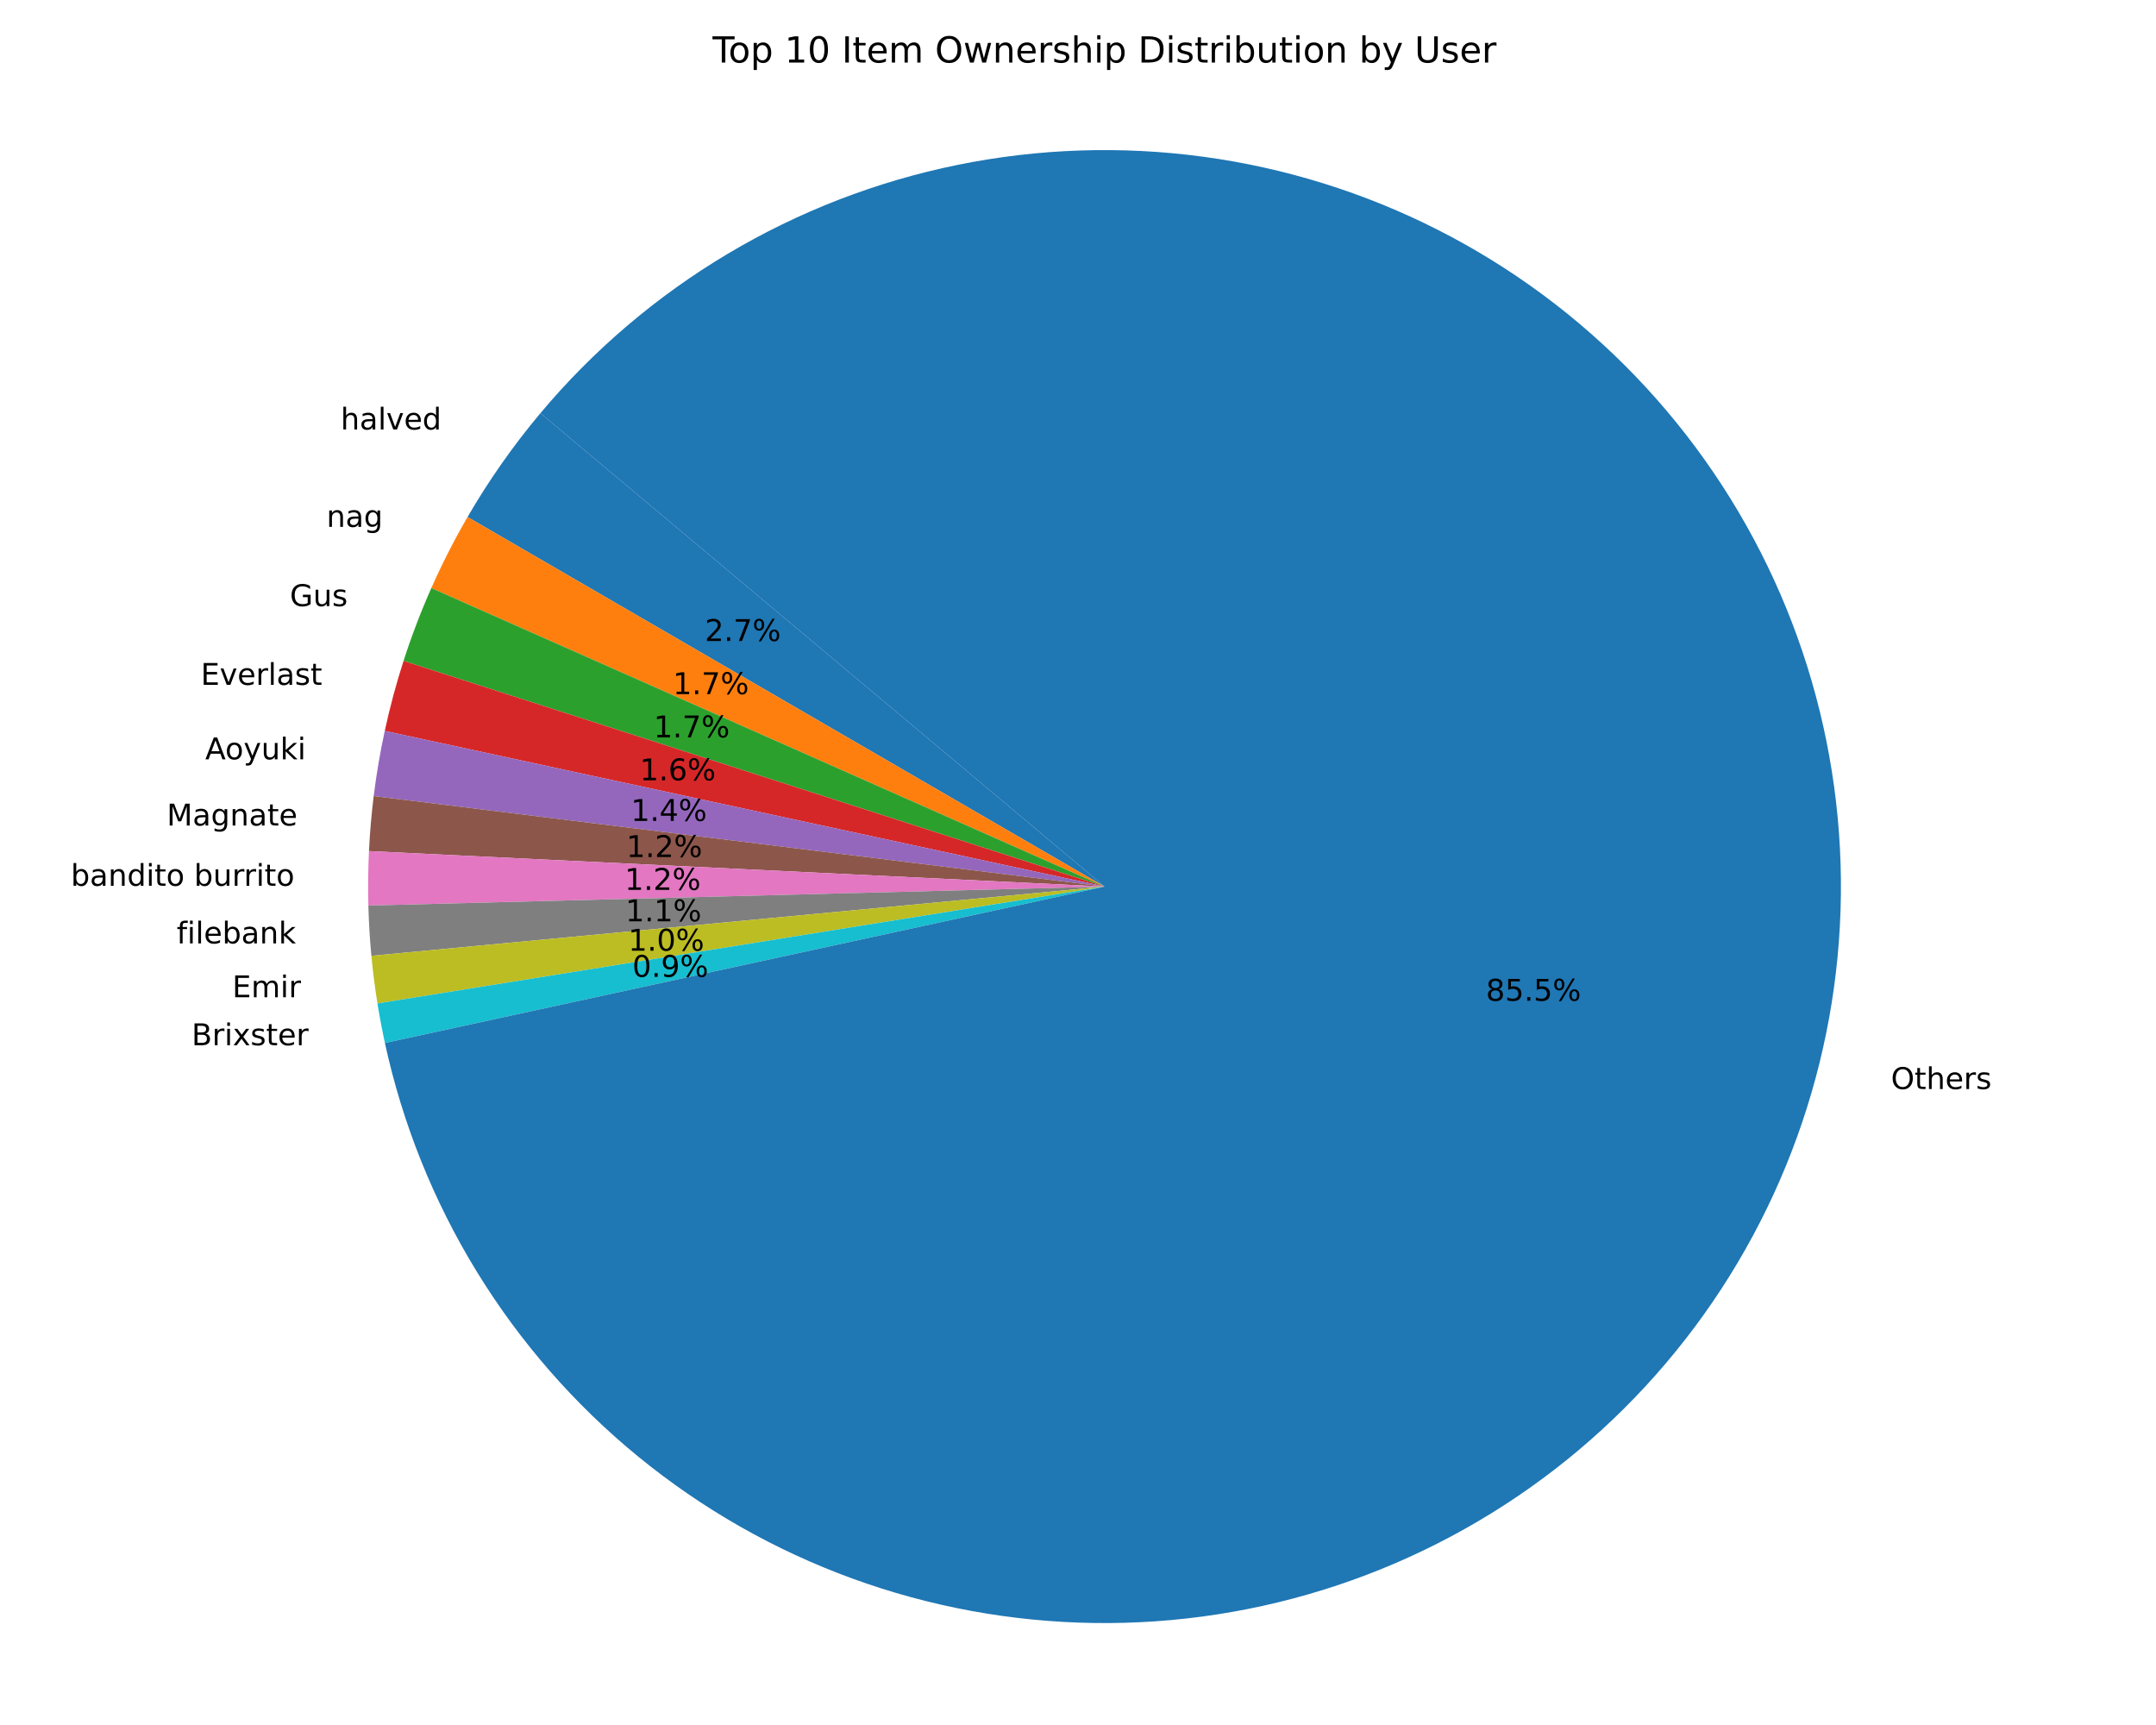
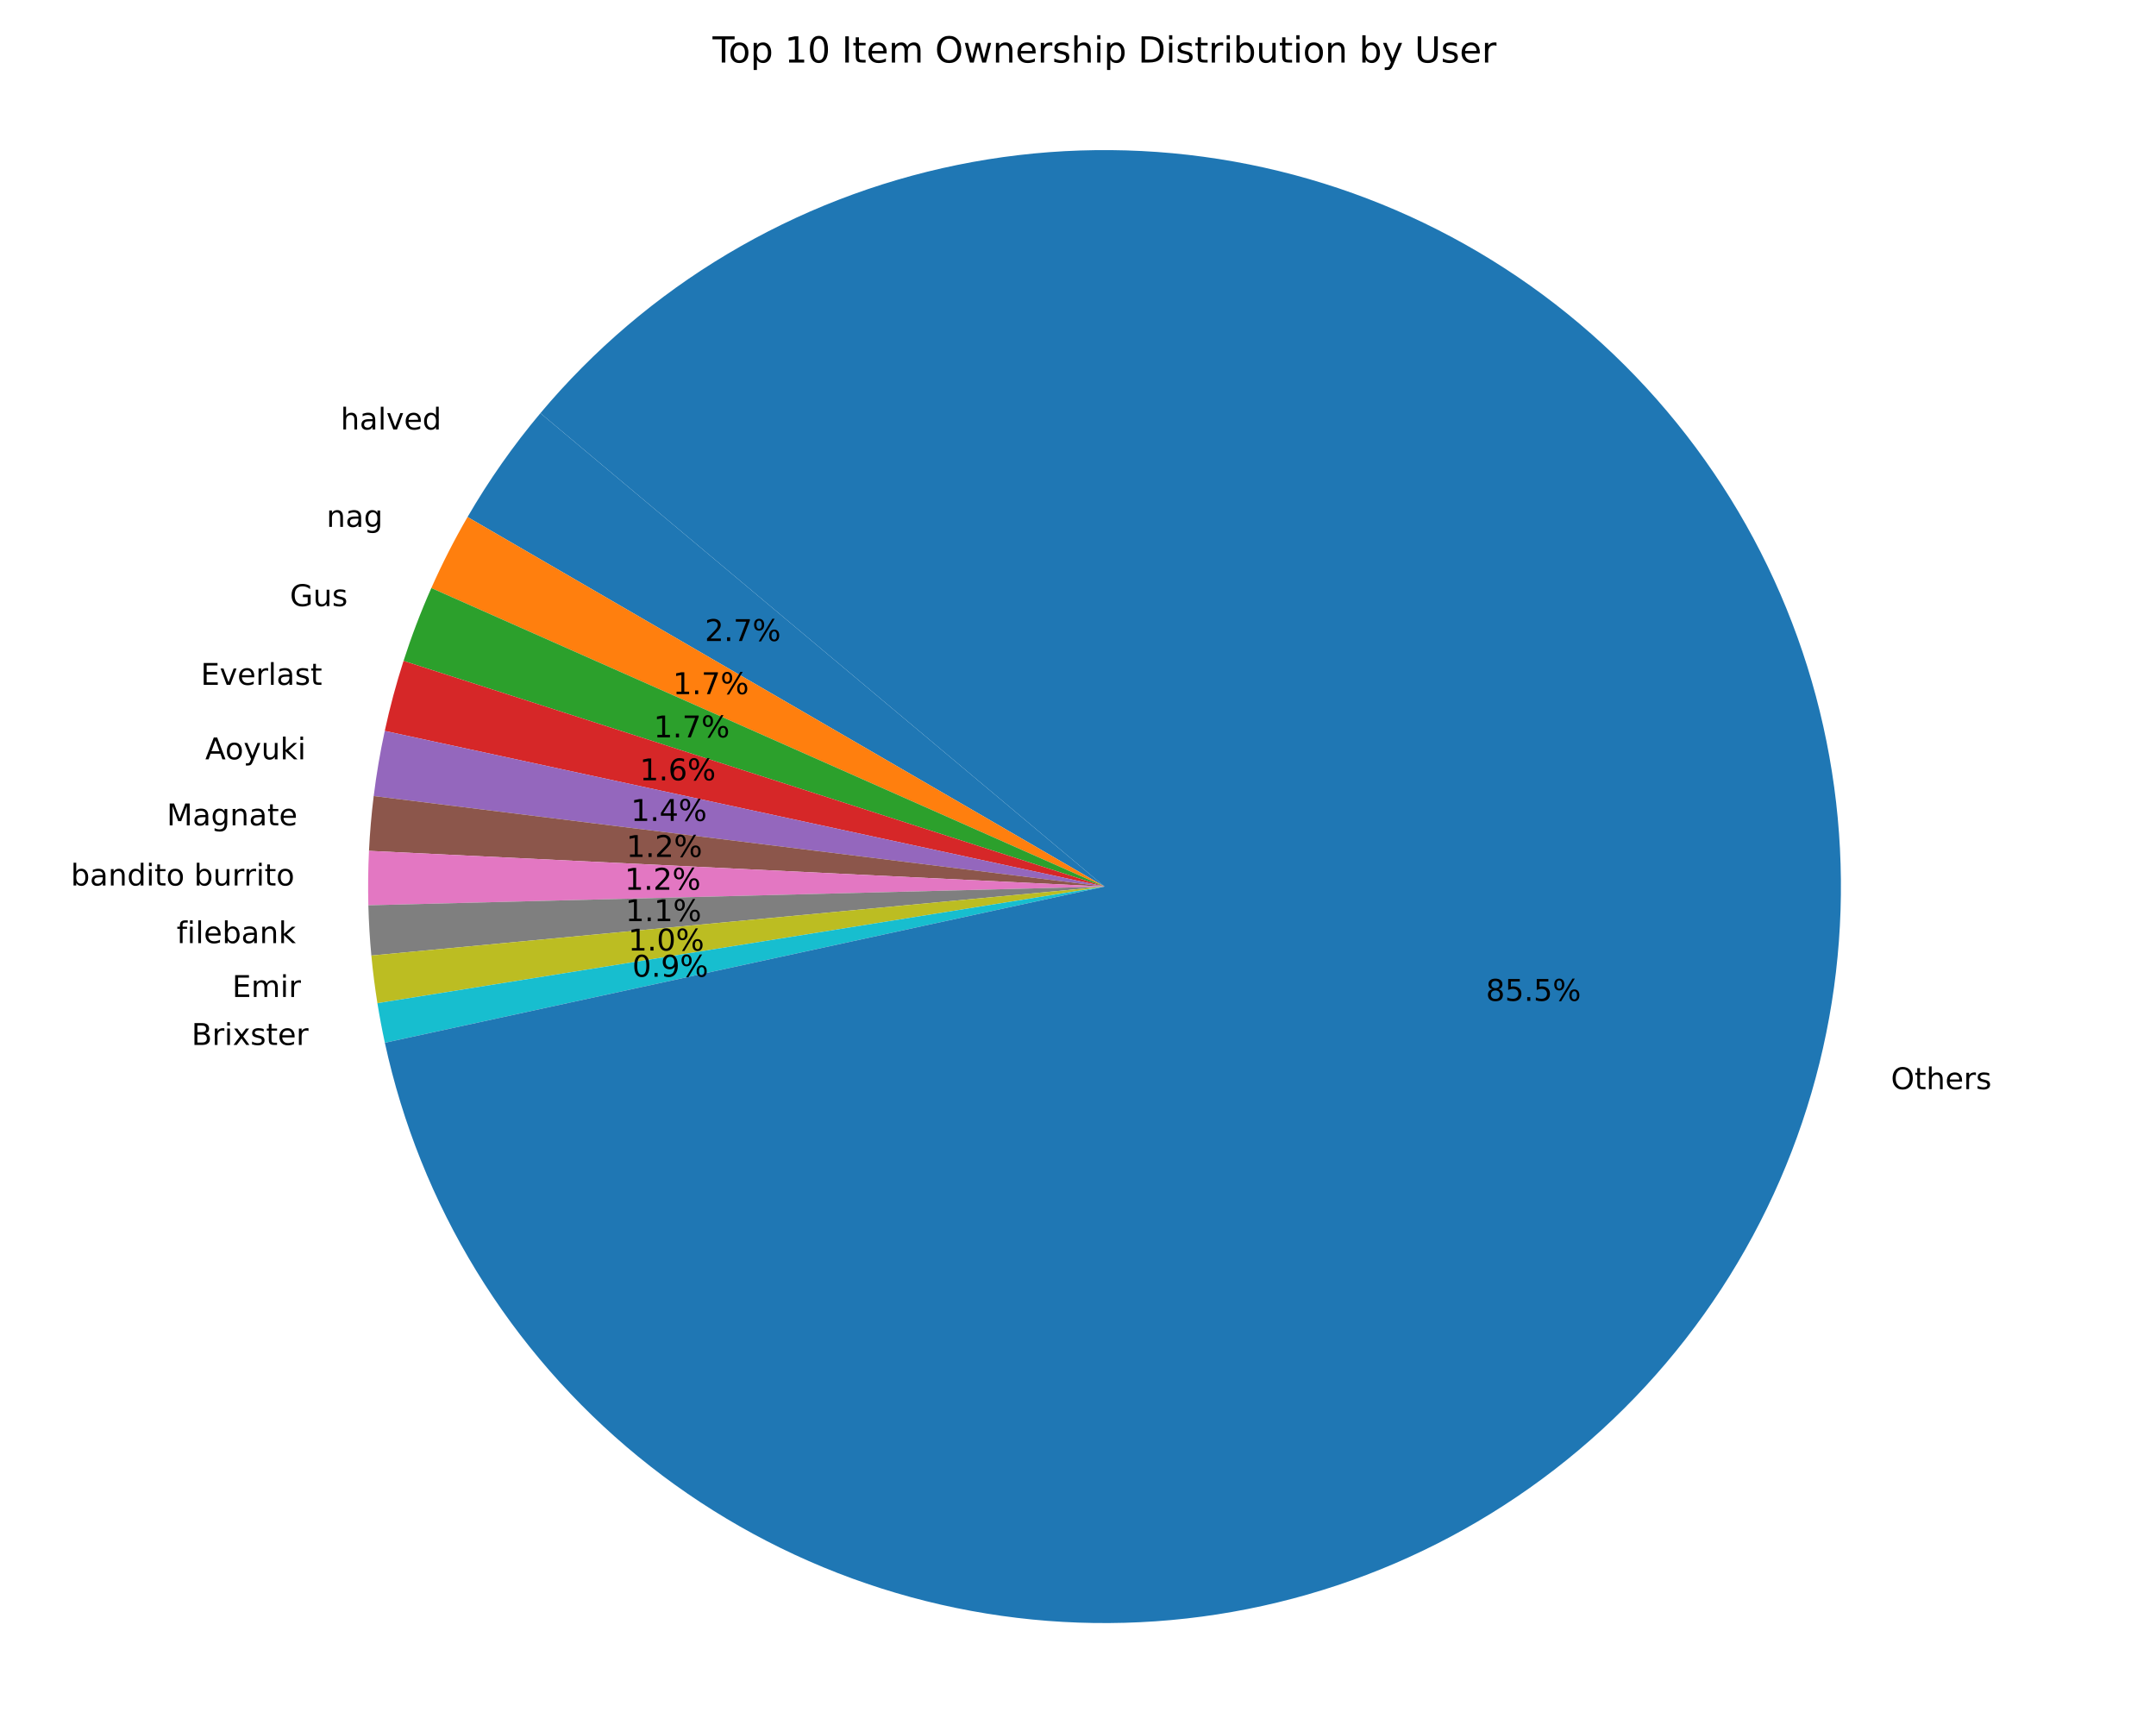
<svg xmlns="http://www.w3.org/2000/svg" xmlns:xlink="http://www.w3.org/1999/xlink" width="720pt" height="576pt" viewBox="0 0 720 576" version="1.1">
  <defs>
    <style type="text/css">*{stroke-linejoin: round; stroke-linecap: butt}</style>
  </defs>
  <g id="figure_1">
    <g id="patch_1">
      <path d="M 0 576  L 720 576  L 720 0  L 0 0  z " style="fill: #ffffff" />
    </g>
    <g id="axes_1">
      <g id="patch_2">
-         <path d="M 180.469 137.963  C 175.924 143.379 171.615 148.989 167.554 154.777  C 163.492 160.564 159.682 166.524 156.134 172.64  L 368.858 296.04  z " style="fill: #1f77b4" />
+         <path d="M 180.468 137.963  C 175.923 143.379 171.614 148.989 167.553 154.776  C 163.491 160.564 159.681 166.524 156.134 172.64  L 368.858 296.04  z " style="fill: #1f77b4" />
      </g>
      <g id="patch_3">
-         <path d="M 156.134 172.64  C 153.906 176.481 151.783 180.382 149.766 184.337  C 147.749 188.293 145.84 192.303 144.04 196.362  L 368.858 296.04  z " style="fill: #ff7f0e" />
+         <path d="M 156.134 172.64  C 153.906 176.481 151.782 180.381 149.765 184.337  C 147.748 188.293 145.839 192.303 144.039 196.362  L 368.858 296.04  z " style="fill: #ff7f0e" />
      </g>
      <g id="patch_4">
-         <path d="M 144.04 196.362  C 142.281 200.329 140.627 204.342 139.081 208.397  C 137.534 212.451 136.095 216.546 134.766 220.677  L 368.858 296.04  z " style="fill: #2ca02c" />
+         <path d="M 144.039 196.362  C 142.28 200.329 140.627 204.342 139.08 208.397  C 137.534 212.451 136.095 216.546 134.765 220.677  L 368.858 296.04  z " style="fill: #2ca02c" />
      </g>
      <g id="patch_5">
-         <path d="M 134.766 220.677  C 133.528 224.521 132.386 228.394 131.339 232.294  C 130.292 236.194 129.342 240.119 128.489 244.065  L 368.858 296.04  z " style="fill: #d62728" />
+         <path d="M 134.765 220.677  C 133.527 224.521 132.385 228.394 131.338 232.294  C 130.292 236.194 129.341 240.119 128.488 244.065  L 368.858 296.04  z " style="fill: #d62728" />
      </g>
      <g id="patch_6">
-         <path d="M 128.489 244.065  C 127.711 247.661 127.014 251.273 126.399 254.9  C 125.784 258.527 125.25 262.167 124.798 265.818  L 368.858 296.04  z " style="fill: #9467bd" />
+         <path d="M 128.488 244.065  C 127.71 247.661 127.014 251.273 126.398 254.9  C 125.783 258.527 125.249 262.167 124.797 265.817  L 368.858 296.04  z " style="fill: #9467bd" />
      </g>
      <g id="patch_7">
-         <path d="M 124.798 265.818  C 124.42 268.869 124.099 271.928 123.836 274.992  C 123.573 278.055 123.367 281.124 123.219 284.195  L 368.858 296.04  z " style="fill: #8c564b" />
+         <path d="M 124.797 265.817  C 124.421 268.855 124.101 271.899 123.839 274.948  C 123.576 277.998 123.371 281.052 123.222 284.109  L 368.858 296.04  z " style="fill: #8c564b" />
      </g>
      <g id="patch_8">
-         <path d="M 123.219 284.195  C 123.073 287.223 122.983 290.254 122.949 293.286  C 122.915 296.318 122.937 299.35 123.015 302.381  L 368.858 296.04  z " style="fill: #e377c2" />
+         <path d="M 123.222 284.109  C 123.075 287.137 122.984 290.168 122.949 293.2  C 122.914 296.231 122.935 299.264 123.012 302.294  L 368.858 296.04  z " style="fill: #e377c2" />
      </g>
      <g id="patch_9">
-         <path d="M 123.015 302.381  C 123.088 305.182 123.208 307.981 123.376 310.778  C 123.543 313.575 123.759 316.369 124.023 319.159  L 368.858 296.04  z " style="fill: #7f7f7f" />
+         <path d="M 123.012 302.294  C 123.084 305.096 123.203 307.895 123.37 310.692  C 123.537 313.489 123.751 316.283 124.014 319.073  L 368.858 296.04  z " style="fill: #7f7f7f" />
      </g>
      <g id="patch_10">
-         <path d="M 124.023 319.159  C 124.274 321.819 124.568 324.476 124.906 327.127  C 125.244 329.778 125.625 332.424 126.049 335.063  L 368.858 296.04  z " style="fill: #bcbd22" />
+         <path d="M 124.014 319.073  C 124.264 321.734 124.558 324.39 124.895 327.042  C 125.232 329.693 125.612 332.339 126.035 334.978  L 368.858 296.04  z " style="fill: #bcbd22" />
      </g>
      <g id="patch_11">
-         <path d="M 126.049 335.063  C 126.405 337.276 126.791 339.484 127.207 341.687  C 127.623 343.889 128.069 346.086 128.545 348.277  L 368.858 296.04  z " style="fill: #17becf" />
+         <path d="M 126.035 334.978  C 126.39 337.191 126.775 339.399 127.19 341.602  C 127.606 343.805 128.051 346.002 128.526 348.192  L 368.858 296.04  z " style="fill: #17becf" />
      </g>
      <g id="patch_12">
-         <path d="M 128.545 348.277  C 134.404 375.23 144.756 401.006 159.166 424.524  C 173.577 448.043 191.842 468.971 213.196 486.429  C 234.55 503.888 258.689 517.631 284.602 527.081  C 310.515 536.531 337.835 541.554 365.414 541.94  C 392.994 542.327 420.443 538.07 446.611 529.35  C 472.778 520.629 497.293 507.568 519.128 490.714  C 540.962 473.86 559.806 453.452 574.87 430.346  C 589.933 407.24 601.003 381.764 607.614 354.986  C 614.225 328.207 616.284 300.506 613.705 273.045  C 611.126 245.583 603.945 218.75 592.464 193.671  C 580.982 168.592 565.363 145.622 546.261 125.725  C 527.158 105.828 504.844 89.285 480.254 76.791  C 455.663 64.298 429.145 56.029 401.811 52.333  C 374.477 48.637 346.716 49.566 319.69 55.081  C 292.665 60.595 266.758 70.617 243.058 84.727  C 219.358 98.836 198.199 116.833 180.469 137.963  L 368.858 296.04  z " style="fill: #1f77b4" />
+         <path d="M 128.526 348.192  C 134.376 375.149 144.72 400.931 159.123 424.456  C 173.527 447.981 191.787 468.915 213.137 486.382  C 234.487 503.848 258.624 517.599 284.536 527.057  C 310.448 536.515 337.768 541.546 365.349 541.94  C 392.931 542.333 420.383 538.084 446.554 529.369  C 472.726 520.654 497.245 507.597 519.085 490.747  C 540.924 473.897 559.774 453.491 574.843 430.387  C 589.912 407.283 600.987 381.807 607.603 355.028  C 614.22 328.249 616.284 300.546 613.709 273.082  C 611.133 245.619 603.956 218.783 592.477 193.7  C 580.998 168.618 565.38 145.645 546.279 125.744  C 527.178 105.844 504.864 89.298 480.272 76.801  C 455.681 64.304 429.162 56.033 401.827 52.335  C 374.492 48.637 346.728 49.564 319.7 55.078  C 292.673 60.592 266.764 70.614 243.062 84.724  C 219.36 98.834 198.199 116.832 180.468 137.962  L 368.858 296.04  z " style="fill: #1f77b4" />
      </g>
      <g id="matplotlib.axis_1" />
      <g id="matplotlib.axis_2" />
      <g id="text_1">
-         <g transform="translate(113.759 143.4097) scale(0.1 -0.1)">
+         <g transform="translate(113.7582 143.4095) scale(0.1 -0.1)">
          <defs>
            <path id="DejaVuSans-68" d="M 3513 2113  L 3513 0  L 2938 0  L 2938 2094  Q 2938 2591 2744 2837  Q 2550 3084 2163 3084  Q 1697 3084 1428 2787  Q 1159 2491 1159 1978  L 1159 0  L 581 0  L 581 4863  L 1159 4863  L 1159 2956  Q 1366 3272 1645 3428  Q 1925 3584 2291 3584  Q 2894 3584 3203 3211  Q 3513 2838 3513 2113  z " transform="scale(0.015625)" />
            <path id="DejaVuSans-61" d="M 2194 1759  Q 1497 1759 1228 1600  Q 959 1441 959 1056  Q 959 750 1161 570  Q 1363 391 1709 391  Q 2188 391 2477 730  Q 2766 1069 2766 1631  L 2766 1759  L 2194 1759  z M 3341 1997  L 3341 0  L 2766 0  L 2766 531  Q 2569 213 2275 61  Q 1981 -91 1556 -91  Q 1019 -91 701 211  Q 384 513 384 1019  Q 384 1609 779 1909  Q 1175 2209 1959 2209  L 2766 2209  L 2766 2266  Q 2766 2663 2505 2880  Q 2244 3097 1772 3097  Q 1472 3097 1187 3025  Q 903 2953 641 2809  L 641 3341  Q 956 3463 1253 3523  Q 1550 3584 1831 3584  Q 2591 3584 2966 3190  Q 3341 2797 3341 1997  z " transform="scale(0.015625)" />
            <path id="DejaVuSans-6c" d="M 603 4863  L 1178 4863  L 1178 0  L 603 0  L 603 4863  z " transform="scale(0.015625)" />
            <path id="DejaVuSans-76" d="M 191 3500  L 800 3500  L 1894 563  L 2988 3500  L 3597 3500  L 2284 0  L 1503 0  L 191 3500  z " transform="scale(0.015625)" />
            <path id="DejaVuSans-65" d="M 3597 1894  L 3597 1613  L 953 1613  Q 991 1019 1311 708  Q 1631 397 2203 397  Q 2534 397 2845 478  Q 3156 559 3463 722  L 3463 178  Q 3153 47 2828 -22  Q 2503 -91 2169 -91  Q 1331 -91 842 396  Q 353 884 353 1716  Q 353 2575 817 3079  Q 1281 3584 2069 3584  Q 2775 3584 3186 3129  Q 3597 2675 3597 1894  z M 3022 2063  Q 3016 2534 2758 2815  Q 2500 3097 2075 3097  Q 1594 3097 1305 2825  Q 1016 2553 972 2059  L 3022 2063  z " transform="scale(0.015625)" />
            <path id="DejaVuSans-64" d="M 2906 2969  L 2906 4863  L 3481 4863  L 3481 0  L 2906 0  L 2906 525  Q 2725 213 2448 61  Q 2172 -91 1784 -91  Q 1150 -91 751 415  Q 353 922 353 1747  Q 353 2572 751 3078  Q 1150 3584 1784 3584  Q 2172 3584 2448 3432  Q 2725 3281 2906 2969  z M 947 1747  Q 947 1113 1208 752  Q 1469 391 1925 391  Q 2381 391 2643 752  Q 2906 1113 2906 1747  Q 2906 2381 2643 2742  Q 2381 3103 1925 3103  Q 1469 3103 1208 2742  Q 947 2381 947 1747  z " transform="scale(0.015625)" />
          </defs>
          <use xlink:href="#DejaVuSans-68" />
          <use xlink:href="#DejaVuSans-61" transform="translate(63.37891 0)" />
          <use xlink:href="#DejaVuSans-6c" transform="translate(124.6582 0)" />
          <use xlink:href="#DejaVuSans-76" transform="translate(152.4414 0)" />
          <use xlink:href="#DejaVuSans-65" transform="translate(211.6211 0)" />
          <use xlink:href="#DejaVuSans-64" transform="translate(273.1445 0)" />
        </g>
      </g>
      <g id="text_2">
-         <g transform="translate(235.373 214.0413) scale(0.1 -0.1)">
+         <g transform="translate(235.3724 214.0412) scale(0.1 -0.1)">
          <defs>
            <path id="DejaVuSans-32" d="M 1228 531  L 3431 531  L 3431 0  L 469 0  L 469 531  Q 828 903 1448 1529  Q 2069 2156 2228 2338  Q 2531 2678 2651 2914  Q 2772 3150 2772 3378  Q 2772 3750 2511 3984  Q 2250 4219 1831 4219  Q 1534 4219 1204 4116  Q 875 4013 500 3803  L 500 4441  Q 881 4594 1212 4672  Q 1544 4750 1819 4750  Q 2544 4750 2975 4387  Q 3406 4025 3406 3419  Q 3406 3131 3298 2873  Q 3191 2616 2906 2266  Q 2828 2175 2409 1742  Q 1991 1309 1228 531  z " transform="scale(0.015625)" />
            <path id="DejaVuSans-2e" d="M 684 794  L 1344 794  L 1344 0  L 684 0  L 684 794  z " transform="scale(0.015625)" />
            <path id="DejaVuSans-37" d="M 525 4666  L 3525 4666  L 3525 4397  L 1831 0  L 1172 0  L 2766 4134  L 525 4134  L 525 4666  z " transform="scale(0.015625)" />
            <path id="DejaVuSans-25" d="M 4653 2053  Q 4381 2053 4226 1822  Q 4072 1591 4072 1178  Q 4072 772 4226 539  Q 4381 306 4653 306  Q 4919 306 5073 539  Q 5228 772 5228 1178  Q 5228 1588 5073 1820  Q 4919 2053 4653 2053  z M 4653 2450  Q 5147 2450 5437 2106  Q 5728 1763 5728 1178  Q 5728 594 5436 251  Q 5144 -91 4653 -91  Q 4153 -91 3862 251  Q 3572 594 3572 1178  Q 3572 1766 3864 2108  Q 4156 2450 4653 2450  z M 1428 4353  Q 1159 4353 1004 4120  Q 850 3888 850 3481  Q 850 3069 1003 2837  Q 1156 2606 1428 2606  Q 1700 2606 1854 2837  Q 2009 3069 2009 3481  Q 2009 3884 1853 4118  Q 1697 4353 1428 4353  z M 4250 4750  L 4750 4750  L 1831 -91  L 1331 -91  L 4250 4750  z M 1428 4750  Q 1922 4750 2215 4408  Q 2509 4066 2509 3481  Q 2509 2891 2217 2550  Q 1925 2209 1428 2209  Q 931 2209 642 2551  Q 353 2894 353 3481  Q 353 4063 643 4406  Q 934 4750 1428 4750  z " transform="scale(0.015625)" />
          </defs>
          <use xlink:href="#DejaVuSans-32" />
          <use xlink:href="#DejaVuSans-2e" transform="translate(63.62305 0)" />
          <use xlink:href="#DejaVuSans-37" transform="translate(95.41016 0)" />
          <use xlink:href="#DejaVuSans-25" transform="translate(159.0332 0)" />
        </g>
      </g>
      <g id="text_3">
-         <g transform="translate(109.0426 175.9264) scale(0.1 -0.1)">
+         <g transform="translate(109.0418 175.9263) scale(0.1 -0.1)">
          <defs>
            <path id="DejaVuSans-6e" d="M 3513 2113  L 3513 0  L 2938 0  L 2938 2094  Q 2938 2591 2744 2837  Q 2550 3084 2163 3084  Q 1697 3084 1428 2787  Q 1159 2491 1159 1978  L 1159 0  L 581 0  L 581 3500  L 1159 3500  L 1159 2956  Q 1366 3272 1645 3428  Q 1925 3584 2291 3584  Q 2894 3584 3203 3211  Q 3513 2838 3513 2113  z " transform="scale(0.015625)" />
            <path id="DejaVuSans-67" d="M 2906 1791  Q 2906 2416 2648 2759  Q 2391 3103 1925 3103  Q 1463 3103 1205 2759  Q 947 2416 947 1791  Q 947 1169 1205 825  Q 1463 481 1925 481  Q 2391 481 2648 825  Q 2906 1169 2906 1791  z M 3481 434  Q 3481 -459 3084 -895  Q 2688 -1331 1869 -1331  Q 1566 -1331 1297 -1286  Q 1028 -1241 775 -1147  L 775 -588  Q 1028 -725 1275 -790  Q 1522 -856 1778 -856  Q 2344 -856 2625 -561  Q 2906 -266 2906 331  L 2906 616  Q 2728 306 2450 153  Q 2172 0 1784 0  Q 1141 0 747 490  Q 353 981 353 1791  Q 353 2603 747 3093  Q 1141 3584 1784 3584  Q 2172 3584 2450 3431  Q 2728 3278 2906 2969  L 2906 3500  L 3481 3500  L 3481 434  z " transform="scale(0.015625)" />
          </defs>
          <use xlink:href="#DejaVuSans-6e" />
          <use xlink:href="#DejaVuSans-61" transform="translate(63.37891 0)" />
          <use xlink:href="#DejaVuSans-67" transform="translate(124.6582 0)" />
        </g>
      </g>
      <g id="text_4">
-         <g transform="translate(224.7004 231.7778) scale(0.1 -0.1)">
+         <g transform="translate(224.6998 231.7777) scale(0.1 -0.1)">
          <defs>
            <path id="DejaVuSans-31" d="M 794 531  L 1825 531  L 1825 4091  L 703 3866  L 703 4441  L 1819 4666  L 2450 4666  L 2450 531  L 3481 531  L 3481 0  L 794 0  L 794 531  z " transform="scale(0.015625)" />
          </defs>
          <use xlink:href="#DejaVuSans-31" />
          <use xlink:href="#DejaVuSans-2e" transform="translate(63.62305 0)" />
          <use xlink:href="#DejaVuSans-37" transform="translate(95.41016 0)" />
          <use xlink:href="#DejaVuSans-25" transform="translate(159.0332 0)" />
        </g>
      </g>
      <g id="text_5">
-         <g transform="translate(96.80788 202.3918) scale(0.1 -0.1)">
+         <g transform="translate(96.80712 202.3917) scale(0.1 -0.1)">
          <defs>
            <path id="DejaVuSans-47" d="M 3809 666  L 3809 1919  L 2778 1919  L 2778 2438  L 4434 2438  L 4434 434  Q 4069 175 3628 42  Q 3188 -91 2688 -91  Q 1594 -91 976 548  Q 359 1188 359 2328  Q 359 3472 976 4111  Q 1594 4750 2688 4750  Q 3144 4750 3555 4637  Q 3966 4525 4313 4306  L 4313 3634  Q 3963 3931 3569 4081  Q 3175 4231 2741 4231  Q 1884 4231 1454 3753  Q 1025 3275 1025 2328  Q 1025 1384 1454 906  Q 1884 428 2741 428  Q 3075 428 3337 486  Q 3600 544 3809 666  z " transform="scale(0.015625)" />
            <path id="DejaVuSans-75" d="M 544 1381  L 544 3500  L 1119 3500  L 1119 1403  Q 1119 906 1312 657  Q 1506 409 1894 409  Q 2359 409 2629 706  Q 2900 1003 2900 1516  L 2900 3500  L 3475 3500  L 3475 0  L 2900 0  L 2900 538  Q 2691 219 2414 64  Q 2138 -91 1772 -91  Q 1169 -91 856 284  Q 544 659 544 1381  z M 1991 3584  L 1991 3584  z " transform="scale(0.015625)" />
            <path id="DejaVuSans-73" d="M 2834 3397  L 2834 2853  Q 2591 2978 2328 3040  Q 2066 3103 1784 3103  Q 1356 3103 1142 2972  Q 928 2841 928 2578  Q 928 2378 1081 2264  Q 1234 2150 1697 2047  L 1894 2003  Q 2506 1872 2764 1633  Q 3022 1394 3022 966  Q 3022 478 2636 193  Q 2250 -91 1575 -91  Q 1294 -91 989 -36  Q 684 19 347 128  L 347 722  Q 666 556 975 473  Q 1284 391 1588 391  Q 1994 391 2212 530  Q 2431 669 2431 922  Q 2431 1156 2273 1281  Q 2116 1406 1581 1522  L 1381 1569  Q 847 1681 609 1914  Q 372 2147 372 2553  Q 372 3047 722 3315  Q 1072 3584 1716 3584  Q 2034 3584 2315 3537  Q 2597 3491 2834 3397  z " transform="scale(0.015625)" />
          </defs>
          <use xlink:href="#DejaVuSans-47" />
          <use xlink:href="#DejaVuSans-75" transform="translate(77.49023 0)" />
          <use xlink:href="#DejaVuSans-73" transform="translate(140.8691 0)" />
        </g>
      </g>
      <g id="text_6">
-         <g transform="translate(218.2894 246.2134) scale(0.1 -0.1)">
+         <g transform="translate(218.2888 246.2134) scale(0.1 -0.1)">
          <use xlink:href="#DejaVuSans-31" />
          <use xlink:href="#DejaVuSans-2e" transform="translate(63.62305 0)" />
          <use xlink:href="#DejaVuSans-37" transform="translate(95.41016 0)" />
          <use xlink:href="#DejaVuSans-25" transform="translate(159.0332 0)" />
        </g>
      </g>
      <g id="text_7">
-         <g transform="translate(67.04955 228.6788) scale(0.1 -0.1)">
+         <g transform="translate(67.04877 228.6787) scale(0.1 -0.1)">
          <defs>
            <path id="DejaVuSans-45" d="M 628 4666  L 3578 4666  L 3578 4134  L 1259 4134  L 1259 2753  L 3481 2753  L 3481 2222  L 1259 2222  L 1259 531  L 3634 531  L 3634 0  L 628 0  L 628 4666  z " transform="scale(0.015625)" />
            <path id="DejaVuSans-72" d="M 2631 2963  Q 2534 3019 2420 3045  Q 2306 3072 2169 3072  Q 1681 3072 1420 2755  Q 1159 2438 1159 1844  L 1159 0  L 581 0  L 581 3500  L 1159 3500  L 1159 2956  Q 1341 3275 1631 3429  Q 1922 3584 2338 3584  Q 2397 3584 2469 3576  Q 2541 3569 2628 3553  L 2631 2963  z " transform="scale(0.015625)" />
            <path id="DejaVuSans-74" d="M 1172 4494  L 1172 3500  L 2356 3500  L 2356 3053  L 1172 3053  L 1172 1153  Q 1172 725 1289 603  Q 1406 481 1766 481  L 2356 481  L 2356 0  L 1766 0  Q 1100 0 847 248  Q 594 497 594 1153  L 594 3053  L 172 3053  L 172 3500  L 594 3500  L 594 4494  L 1172 4494  z " transform="scale(0.015625)" />
          </defs>
          <use xlink:href="#DejaVuSans-45" />
          <use xlink:href="#DejaVuSans-76" transform="translate(63.18359 0)" />
          <use xlink:href="#DejaVuSans-65" transform="translate(122.3633 0)" />
          <use xlink:href="#DejaVuSans-72" transform="translate(183.8867 0)" />
          <use xlink:href="#DejaVuSans-6c" transform="translate(225 0)" />
          <use xlink:href="#DejaVuSans-61" transform="translate(252.7832 0)" />
          <use xlink:href="#DejaVuSans-73" transform="translate(314.0625 0)" />
          <use xlink:href="#DejaVuSans-74" transform="translate(366.1621 0)" />
        </g>
      </g>
      <g id="text_8">
-         <g transform="translate(213.6443 260.5518) scale(0.1 -0.1)">
+         <g transform="translate(213.6436 260.5517) scale(0.1 -0.1)">
          <defs>
            <path id="DejaVuSans-36" d="M 2113 2584  Q 1688 2584 1439 2293  Q 1191 2003 1191 1497  Q 1191 994 1439 701  Q 1688 409 2113 409  Q 2538 409 2786 701  Q 3034 994 3034 1497  Q 3034 2003 2786 2293  Q 2538 2584 2113 2584  z M 3366 4563  L 3366 3988  Q 3128 4100 2886 4159  Q 2644 4219 2406 4219  Q 1781 4219 1451 3797  Q 1122 3375 1075 2522  Q 1259 2794 1537 2939  Q 1816 3084 2150 3084  Q 2853 3084 3261 2657  Q 3669 2231 3669 1497  Q 3669 778 3244 343  Q 2819 -91 2113 -91  Q 1303 -91 875 529  Q 447 1150 447 2328  Q 447 3434 972 4092  Q 1497 4750 2381 4750  Q 2619 4750 2861 4703  Q 3103 4656 3366 4563  z " transform="scale(0.015625)" />
          </defs>
          <use xlink:href="#DejaVuSans-31" />
          <use xlink:href="#DejaVuSans-2e" transform="translate(63.62305 0)" />
          <use xlink:href="#DejaVuSans-36" transform="translate(95.41016 0)" />
          <use xlink:href="#DejaVuSans-25" transform="translate(159.0332 0)" />
        </g>
      </g>
      <g id="text_9">
-         <g transform="translate(68.54376 253.5455) scale(0.1 -0.1)">
+         <g transform="translate(68.54297 253.5454) scale(0.1 -0.1)">
          <defs>
            <path id="DejaVuSans-41" d="M 2188 4044  L 1331 1722  L 3047 1722  L 2188 4044  z M 1831 4666  L 2547 4666  L 4325 0  L 3669 0  L 3244 1197  L 1141 1197  L 716 0  L 50 0  L 1831 4666  z " transform="scale(0.015625)" />
            <path id="DejaVuSans-6f" d="M 1959 3097  Q 1497 3097 1228 2736  Q 959 2375 959 1747  Q 959 1119 1226 758  Q 1494 397 1959 397  Q 2419 397 2687 759  Q 2956 1122 2956 1747  Q 2956 2369 2687 2733  Q 2419 3097 1959 3097  z M 1959 3584  Q 2709 3584 3137 3096  Q 3566 2609 3566 1747  Q 3566 888 3137 398  Q 2709 -91 1959 -91  Q 1206 -91 779 398  Q 353 888 353 1747  Q 353 2609 779 3096  Q 1206 3584 1959 3584  z " transform="scale(0.015625)" />
            <path id="DejaVuSans-79" d="M 2059 -325  Q 1816 -950 1584 -1140  Q 1353 -1331 966 -1331  L 506 -1331  L 506 -850  L 844 -850  Q 1081 -850 1212 -737  Q 1344 -625 1503 -206  L 1606 56  L 191 3500  L 800 3500  L 1894 763  L 2988 3500  L 3597 3500  L 2059 -325  z " transform="scale(0.015625)" />
            <path id="DejaVuSans-6b" d="M 581 4863  L 1159 4863  L 1159 1991  L 2875 3500  L 3609 3500  L 1753 1863  L 3688 0  L 2938 0  L 1159 1709  L 1159 0  L 581 0  L 581 4863  z " transform="scale(0.015625)" />
            <path id="DejaVuSans-69" d="M 603 3500  L 1178 3500  L 1178 0  L 603 0  L 603 3500  z M 603 4863  L 1178 4863  L 1178 4134  L 603 4134  L 603 4863  z " transform="scale(0.015625)" />
          </defs>
          <use xlink:href="#DejaVuSans-41" />
          <use xlink:href="#DejaVuSans-6f" transform="translate(66.6582 0)" />
          <use xlink:href="#DejaVuSans-79" transform="translate(127.8398 0)" />
          <use xlink:href="#DejaVuSans-75" transform="translate(187.0195 0)" />
          <use xlink:href="#DejaVuSans-6b" transform="translate(250.3984 0)" />
          <use xlink:href="#DejaVuSans-69" transform="translate(308.3086 0)" />
        </g>
      </g>
      <g id="text_10">
-         <g transform="translate(210.6803 274.1154) scale(0.1 -0.1)">
+         <g transform="translate(210.6797 274.1154) scale(0.1 -0.1)">
          <defs>
            <path id="DejaVuSans-34" d="M 2419 4116  L 825 1625  L 2419 1625  L 2419 4116  z M 2253 4666  L 3047 4666  L 3047 1625  L 3713 1625  L 3713 1100  L 3047 1100  L 3047 0  L 2419 0  L 2419 1100  L 313 1100  L 313 1709  L 2253 4666  z " transform="scale(0.015625)" />
          </defs>
          <use xlink:href="#DejaVuSans-31" />
          <use xlink:href="#DejaVuSans-2e" transform="translate(63.62305 0)" />
          <use xlink:href="#DejaVuSans-34" transform="translate(95.41016 0)" />
          <use xlink:href="#DejaVuSans-25" transform="translate(159.0332 0)" />
        </g>
      </g>
      <g id="text_11">
-         <g transform="translate(55.68999 275.6461) scale(0.1 -0.1)">
+         <g transform="translate(55.69326 275.5988) scale(0.1 -0.1)">
          <defs>
            <path id="DejaVuSans-4d" d="M 628 4666  L 1569 4666  L 2759 1491  L 3956 4666  L 4897 4666  L 4897 0  L 4281 0  L 4281 4097  L 3078 897  L 2444 897  L 1241 4097  L 1241 0  L 628 0  L 628 4666  z " transform="scale(0.015625)" />
          </defs>
          <use xlink:href="#DejaVuSans-4d" />
          <use xlink:href="#DejaVuSans-61" transform="translate(86.2793 0)" />
          <use xlink:href="#DejaVuSans-67" transform="translate(147.5586 0)" />
          <use xlink:href="#DejaVuSans-6e" transform="translate(211.0352 0)" />
          <use xlink:href="#DejaVuSans-61" transform="translate(274.4141 0)" />
          <use xlink:href="#DejaVuSans-74" transform="translate(335.6934 0)" />
          <use xlink:href="#DejaVuSans-65" transform="translate(374.9023 0)" />
        </g>
      </g>
      <g id="text_12">
-         <g transform="translate(209.1425 286.1703) scale(0.1 -0.1)">
+         <g transform="translate(209.144 286.1445) scale(0.1 -0.1)">
          <use xlink:href="#DejaVuSans-31" />
          <use xlink:href="#DejaVuSans-2e" transform="translate(63.62305 0)" />
          <use xlink:href="#DejaVuSans-32" transform="translate(95.41016 0)" />
          <use xlink:href="#DejaVuSans-25" transform="translate(159.0332 0)" />
        </g>
      </g>
      <g id="text_13">
-         <g transform="translate(23.65023 295.77) scale(0.1 -0.1)">
+         <g transform="translate(23.65052 295.6752) scale(0.1 -0.1)">
          <defs>
            <path id="DejaVuSans-62" d="M 3116 1747  Q 3116 2381 2855 2742  Q 2594 3103 2138 3103  Q 1681 3103 1420 2742  Q 1159 2381 1159 1747  Q 1159 1113 1420 752  Q 1681 391 2138 391  Q 2594 391 2855 752  Q 3116 1113 3116 1747  z M 1159 2969  Q 1341 3281 1617 3432  Q 1894 3584 2278 3584  Q 2916 3584 3314 3078  Q 3713 2572 3713 1747  Q 3713 922 3314 415  Q 2916 -91 2278 -91  Q 1894 -91 1617 61  Q 1341 213 1159 525  L 1159 0  L 581 0  L 581 4863  L 1159 4863  L 1159 2969  z " transform="scale(0.015625)" />
            <path id="DejaVuSans-20" transform="scale(0.015625)" />
          </defs>
          <use xlink:href="#DejaVuSans-62" />
          <use xlink:href="#DejaVuSans-61" transform="translate(63.47656 0)" />
          <use xlink:href="#DejaVuSans-6e" transform="translate(124.7559 0)" />
          <use xlink:href="#DejaVuSans-64" transform="translate(188.1348 0)" />
          <use xlink:href="#DejaVuSans-69" transform="translate(251.6113 0)" />
          <use xlink:href="#DejaVuSans-74" transform="translate(279.3945 0)" />
          <use xlink:href="#DejaVuSans-6f" transform="translate(318.6035 0)" />
          <use xlink:href="#DejaVuSans-20" transform="translate(379.7852 0)" />
          <use xlink:href="#DejaVuSans-62" transform="translate(411.5723 0)" />
          <use xlink:href="#DejaVuSans-75" transform="translate(475.0488 0)" />
          <use xlink:href="#DejaVuSans-72" transform="translate(538.4277 0)" />
          <use xlink:href="#DejaVuSans-72" transform="translate(577.791 0)" />
          <use xlink:href="#DejaVuSans-69" transform="translate(618.9043 0)" />
          <use xlink:href="#DejaVuSans-74" transform="translate(646.6875 0)" />
          <use xlink:href="#DejaVuSans-6f" transform="translate(685.8965 0)" />
        </g>
      </g>
      <g id="text_14">
-         <g transform="translate(208.6103 297.147) scale(0.1 -0.1)">
+         <g transform="translate(208.6102 297.0953) scale(0.1 -0.1)">
          <use xlink:href="#DejaVuSans-31" />
          <use xlink:href="#DejaVuSans-2e" transform="translate(63.62305 0)" />
          <use xlink:href="#DejaVuSans-32" transform="translate(95.41016 0)" />
          <use xlink:href="#DejaVuSans-25" transform="translate(159.0332 0)" />
        </g>
      </g>
      <g id="text_15">
-         <g transform="translate(58.99295 315.0115) scale(0.1 -0.1)">
+         <g transform="translate(58.98649 314.9169) scale(0.1 -0.1)">
          <defs>
            <path id="DejaVuSans-66" d="M 2375 4863  L 2375 4384  L 1825 4384  Q 1516 4384 1395 4259  Q 1275 4134 1275 3809  L 1275 3500  L 2222 3500  L 2222 3053  L 1275 3053  L 1275 0  L 697 0  L 697 3053  L 147 3053  L 147 3500  L 697 3500  L 697 3744  Q 697 4328 969 4595  Q 1241 4863 1831 4863  L 2375 4863  z " transform="scale(0.015625)" />
          </defs>
          <use xlink:href="#DejaVuSans-66" />
          <use xlink:href="#DejaVuSans-69" transform="translate(35.20508 0)" />
          <use xlink:href="#DejaVuSans-6c" transform="translate(62.98828 0)" />
          <use xlink:href="#DejaVuSans-65" transform="translate(90.77148 0)" />
          <use xlink:href="#DejaVuSans-62" transform="translate(152.2949 0)" />
          <use xlink:href="#DejaVuSans-61" transform="translate(215.7715 0)" />
          <use xlink:href="#DejaVuSans-6e" transform="translate(277.0508 0)" />
          <use xlink:href="#DejaVuSans-6b" transform="translate(340.4297 0)" />
        </g>
      </g>
      <g id="text_16">
-         <g transform="translate(208.8662 307.6423) scale(0.1 -0.1)">
+         <g transform="translate(208.8625 307.5907) scale(0.1 -0.1)">
          <use xlink:href="#DejaVuSans-31" />
          <use xlink:href="#DejaVuSans-2e" transform="translate(63.62305 0)" />
          <use xlink:href="#DejaVuSans-31" transform="translate(95.41016 0)" />
          <use xlink:href="#DejaVuSans-25" transform="translate(159.0332 0)" />
        </g>
      </g>
      <g id="text_17">
-         <g transform="translate(77.56271 332.9953) scale(0.1 -0.1)">
+         <g transform="translate(77.54995 332.9013) scale(0.1 -0.1)">
          <defs>
            <path id="DejaVuSans-6d" d="M 3328 2828  Q 3544 3216 3844 3400  Q 4144 3584 4550 3584  Q 5097 3584 5394 3201  Q 5691 2819 5691 2113  L 5691 0  L 5113 0  L 5113 2094  Q 5113 2597 4934 2840  Q 4756 3084 4391 3084  Q 3944 3084 3684 2787  Q 3425 2491 3425 1978  L 3425 0  L 2847 0  L 2847 2094  Q 2847 2600 2669 2842  Q 2491 3084 2119 3084  Q 1678 3084 1418 2786  Q 1159 2488 1159 1978  L 1159 0  L 581 0  L 581 3500  L 1159 3500  L 1159 2956  Q 1356 3278 1631 3431  Q 1906 3584 2284 3584  Q 2666 3584 2933 3390  Q 3200 3197 3328 2828  z " transform="scale(0.015625)" />
          </defs>
          <use xlink:href="#DejaVuSans-45" />
          <use xlink:href="#DejaVuSans-6d" transform="translate(63.18359 0)" />
          <use xlink:href="#DejaVuSans-69" transform="translate(160.5957 0)" />
          <use xlink:href="#DejaVuSans-72" transform="translate(188.3789 0)" />
        </g>
      </g>
      <g id="text_18">
-         <g transform="translate(209.7847 317.4517) scale(0.1 -0.1)">
+         <g transform="translate(209.7775 317.4004) scale(0.1 -0.1)">
          <defs>
            <path id="DejaVuSans-30" d="M 2034 4250  Q 1547 4250 1301 3770  Q 1056 3291 1056 2328  Q 1056 1369 1301 889  Q 1547 409 2034 409  Q 2525 409 2770 889  Q 3016 1369 3016 2328  Q 3016 3291 2770 3770  Q 2525 4250 2034 4250  z M 2034 4750  Q 2819 4750 3233 4129  Q 3647 3509 3647 2328  Q 3647 1150 3233 529  Q 2819 -91 2034 -91  Q 1250 -91 836 529  Q 422 1150 422 2328  Q 422 3509 836 4129  Q 1250 4750 2034 4750  z " transform="scale(0.015625)" />
          </defs>
          <use xlink:href="#DejaVuSans-31" />
          <use xlink:href="#DejaVuSans-2e" transform="translate(63.62305 0)" />
          <use xlink:href="#DejaVuSans-30" transform="translate(95.41016 0)" />
          <use xlink:href="#DejaVuSans-25" transform="translate(159.0332 0)" />
        </g>
      </g>
      <g id="text_19">
-         <g transform="translate(63.97938 349.0108) scale(0.1 -0.1)">
+         <g transform="translate(63.961 348.9177) scale(0.1 -0.1)">
          <defs>
            <path id="DejaVuSans-42" d="M 1259 2228  L 1259 519  L 2272 519  Q 2781 519 3026 730  Q 3272 941 3272 1375  Q 3272 1813 3026 2020  Q 2781 2228 2272 2228  L 1259 2228  z M 1259 4147  L 1259 2741  L 2194 2741  Q 2656 2741 2882 2914  Q 3109 3088 3109 3444  Q 3109 3797 2882 3972  Q 2656 4147 2194 4147  L 1259 4147  z M 628 4666  L 2241 4666  Q 2963 4666 3353 4366  Q 3744 4066 3744 3513  Q 3744 3084 3544 2831  Q 3344 2578 2956 2516  Q 3422 2416 3680 2098  Q 3938 1781 3938 1306  Q 3938 681 3513 340  Q 3088 0 2303 0  L 628 0  L 628 4666  z " transform="scale(0.015625)" />
            <path id="DejaVuSans-78" d="M 3513 3500  L 2247 1797  L 3578 0  L 2900 0  L 1881 1375  L 863 0  L 184 0  L 1544 1831  L 300 3500  L 978 3500  L 1906 2253  L 2834 3500  L 3513 3500  z " transform="scale(0.015625)" />
          </defs>
          <use xlink:href="#DejaVuSans-42" />
          <use xlink:href="#DejaVuSans-72" transform="translate(68.60352 0)" />
          <use xlink:href="#DejaVuSans-69" transform="translate(109.7168 0)" />
          <use xlink:href="#DejaVuSans-78" transform="translate(137.5 0)" />
          <use xlink:href="#DejaVuSans-73" transform="translate(196.6797 0)" />
          <use xlink:href="#DejaVuSans-74" transform="translate(248.7793 0)" />
          <use xlink:href="#DejaVuSans-65" transform="translate(287.9883 0)" />
          <use xlink:href="#DejaVuSans-72" transform="translate(349.5117 0)" />
        </g>
      </g>
      <g id="text_20">
-         <g transform="translate(211.1651 326.1874) scale(0.1 -0.1)">
+         <g transform="translate(211.1548 326.1366) scale(0.1 -0.1)">
          <defs>
            <path id="DejaVuSans-39" d="M 703 97  L 703 672  Q 941 559 1184 500  Q 1428 441 1663 441  Q 2288 441 2617 861  Q 2947 1281 2994 2138  Q 2813 1869 2534 1725  Q 2256 1581 1919 1581  Q 1219 1581 811 2004  Q 403 2428 403 3163  Q 403 3881 828 4315  Q 1253 4750 1959 4750  Q 2769 4750 3195 4129  Q 3622 3509 3622 2328  Q 3622 1225 3098 567  Q 2575 -91 1691 -91  Q 1453 -91 1209 -44  Q 966 3 703 97  z M 1959 2075  Q 2384 2075 2632 2365  Q 2881 2656 2881 3163  Q 2881 3666 2632 3958  Q 2384 4250 1959 4250  Q 1534 4250 1286 3958  Q 1038 3666 1038 3163  Q 1038 2656 1286 2365  Q 1534 2075 1959 2075  z " transform="scale(0.015625)" />
          </defs>
          <use xlink:href="#DejaVuSans-30" />
          <use xlink:href="#DejaVuSans-2e" transform="translate(63.62305 0)" />
          <use xlink:href="#DejaVuSans-39" transform="translate(95.41016 0)" />
          <use xlink:href="#DejaVuSans-25" transform="translate(159.0332 0)" />
        </g>
      </g>
      <g id="text_21">
-         <g transform="translate(631.4894 363.6395) scale(0.1 -0.1)">
+         <g transform="translate(631.4779 363.6855) scale(0.1 -0.1)">
          <defs>
            <path id="DejaVuSans-4f" d="M 2522 4238  Q 1834 4238 1429 3725  Q 1025 3213 1025 2328  Q 1025 1447 1429 934  Q 1834 422 2522 422  Q 3209 422 3611 934  Q 4013 1447 4013 2328  Q 4013 3213 3611 3725  Q 3209 4238 2522 4238  z M 2522 4750  Q 3503 4750 4090 4092  Q 4678 3434 4678 2328  Q 4678 1225 4090 567  Q 3503 -91 2522 -91  Q 1538 -91 948 565  Q 359 1222 359 2328  Q 359 3434 948 4092  Q 1538 4750 2522 4750  z " transform="scale(0.015625)" />
          </defs>
          <use xlink:href="#DejaVuSans-4f" />
          <use xlink:href="#DejaVuSans-74" transform="translate(78.71094 0)" />
          <use xlink:href="#DejaVuSans-68" transform="translate(117.9199 0)" />
          <use xlink:href="#DejaVuSans-65" transform="translate(181.2988 0)" />
          <use xlink:href="#DejaVuSans-72" transform="translate(242.8223 0)" />
          <use xlink:href="#DejaVuSans-73" transform="translate(283.9355 0)" />
        </g>
      </g>
      <g id="text_22">
-         <g transform="translate(496.2279 334.1667) scale(0.1 -0.1)">
+         <g transform="translate(496.2215 334.1918) scale(0.1 -0.1)">
          <defs>
            <path id="DejaVuSans-38" d="M 2034 2216  Q 1584 2216 1326 1975  Q 1069 1734 1069 1313  Q 1069 891 1326 650  Q 1584 409 2034 409  Q 2484 409 2743 651  Q 3003 894 3003 1313  Q 3003 1734 2745 1975  Q 2488 2216 2034 2216  z M 1403 2484  Q 997 2584 770 2862  Q 544 3141 544 3541  Q 544 4100 942 4425  Q 1341 4750 2034 4750  Q 2731 4750 3128 4425  Q 3525 4100 3525 3541  Q 3525 3141 3298 2862  Q 3072 2584 2669 2484  Q 3125 2378 3379 2068  Q 3634 1759 3634 1313  Q 3634 634 3220 271  Q 2806 -91 2034 -91  Q 1263 -91 848 271  Q 434 634 434 1313  Q 434 1759 690 2068  Q 947 2378 1403 2484  z M 1172 3481  Q 1172 3119 1398 2916  Q 1625 2713 2034 2713  Q 2441 2713 2670 2916  Q 2900 3119 2900 3481  Q 2900 3844 2670 4047  Q 2441 4250 2034 4250  Q 1625 4250 1398 4047  Q 1172 3844 1172 3481  z " transform="scale(0.015625)" />
            <path id="DejaVuSans-35" d="M 691 4666  L 3169 4666  L 3169 4134  L 1269 4134  L 1269 2991  Q 1406 3038 1543 3061  Q 1681 3084 1819 3084  Q 2600 3084 3056 2656  Q 3513 2228 3513 1497  Q 3513 744 3044 326  Q 2575 -91 1722 -91  Q 1428 -91 1123 -41  Q 819 9 494 109  L 494 744  Q 775 591 1075 516  Q 1375 441 1709 441  Q 2250 441 2565 725  Q 2881 1009 2881 1497  Q 2881 1984 2565 2268  Q 2250 2553 1709 2553  Q 1456 2553 1204 2497  Q 953 2441 691 2322  L 691 4666  z " transform="scale(0.015625)" />
          </defs>
          <use xlink:href="#DejaVuSans-38" />
          <use xlink:href="#DejaVuSans-35" transform="translate(63.62305 0)" />
          <use xlink:href="#DejaVuSans-2e" transform="translate(127.2461 0)" />
          <use xlink:href="#DejaVuSans-35" transform="translate(159.0332 0)" />
          <use xlink:href="#DejaVuSans-25" transform="translate(222.6562 0)" />
        </g>
      </g>
      <g id="text_23">
-         <g transform="translate(237.9652 20.88) scale(0.12 -0.12)">
+         <g transform="translate(237.9648 20.88) scale(0.12 -0.12)">
          <defs>
            <path id="DejaVuSans-54" d="M -19 4666  L 3928 4666  L 3928 4134  L 2272 4134  L 2272 0  L 1638 0  L 1638 4134  L -19 4134  L -19 4666  z " transform="scale(0.015625)" />
            <path id="DejaVuSans-70" d="M 1159 525  L 1159 -1331  L 581 -1331  L 581 3500  L 1159 3500  L 1159 2969  Q 1341 3281 1617 3432  Q 1894 3584 2278 3584  Q 2916 3584 3314 3078  Q 3713 2572 3713 1747  Q 3713 922 3314 415  Q 2916 -91 2278 -91  Q 1894 -91 1617 61  Q 1341 213 1159 525  z M 3116 1747  Q 3116 2381 2855 2742  Q 2594 3103 2138 3103  Q 1681 3103 1420 2742  Q 1159 2381 1159 1747  Q 1159 1113 1420 752  Q 1681 391 2138 391  Q 2594 391 2855 752  Q 3116 1113 3116 1747  z " transform="scale(0.015625)" />
            <path id="DejaVuSans-49" d="M 628 4666  L 1259 4666  L 1259 0  L 628 0  L 628 4666  z " transform="scale(0.015625)" />
            <path id="DejaVuSans-77" d="M 269 3500  L 844 3500  L 1563 769  L 2278 3500  L 2956 3500  L 3675 769  L 4391 3500  L 4966 3500  L 4050 0  L 3372 0  L 2619 2869  L 1863 0  L 1184 0  L 269 3500  z " transform="scale(0.015625)" />
            <path id="DejaVuSans-44" d="M 1259 4147  L 1259 519  L 2022 519  Q 2988 519 3436 956  Q 3884 1394 3884 2338  Q 3884 3275 3436 3711  Q 2988 4147 2022 4147  L 1259 4147  z M 628 4666  L 1925 4666  Q 3281 4666 3915 4102  Q 4550 3538 4550 2338  Q 4550 1131 3912 565  Q 3275 0 1925 0  L 628 0  L 628 4666  z " transform="scale(0.015625)" />
            <path id="DejaVuSans-55" d="M 556 4666  L 1191 4666  L 1191 1831  Q 1191 1081 1462 751  Q 1734 422 2344 422  Q 2950 422 3222 751  Q 3494 1081 3494 1831  L 3494 4666  L 4128 4666  L 4128 1753  Q 4128 841 3676 375  Q 3225 -91 2344 -91  Q 1459 -91 1007 375  Q 556 841 556 1753  L 556 4666  z " transform="scale(0.015625)" />
          </defs>
          <use xlink:href="#DejaVuSans-54" />
          <use xlink:href="#DejaVuSans-6f" transform="translate(44.08398 0)" />
          <use xlink:href="#DejaVuSans-70" transform="translate(105.2656 0)" />
          <use xlink:href="#DejaVuSans-20" transform="translate(168.7422 0)" />
          <use xlink:href="#DejaVuSans-31" transform="translate(200.5293 0)" />
          <use xlink:href="#DejaVuSans-30" transform="translate(264.1523 0)" />
          <use xlink:href="#DejaVuSans-20" transform="translate(327.7754 0)" />
          <use xlink:href="#DejaVuSans-49" transform="translate(359.5625 0)" />
          <use xlink:href="#DejaVuSans-74" transform="translate(389.0547 0)" />
          <use xlink:href="#DejaVuSans-65" transform="translate(428.2637 0)" />
          <use xlink:href="#DejaVuSans-6d" transform="translate(489.7871 0)" />
          <use xlink:href="#DejaVuSans-20" transform="translate(587.1992 0)" />
          <use xlink:href="#DejaVuSans-4f" transform="translate(618.9863 0)" />
          <use xlink:href="#DejaVuSans-77" transform="translate(697.6973 0)" />
          <use xlink:href="#DejaVuSans-6e" transform="translate(779.4844 0)" />
          <use xlink:href="#DejaVuSans-65" transform="translate(842.8633 0)" />
          <use xlink:href="#DejaVuSans-72" transform="translate(904.3867 0)" />
          <use xlink:href="#DejaVuSans-73" transform="translate(945.5 0)" />
          <use xlink:href="#DejaVuSans-68" transform="translate(997.5996 0)" />
          <use xlink:href="#DejaVuSans-69" transform="translate(1060.979 0)" />
          <use xlink:href="#DejaVuSans-70" transform="translate(1088.762 0)" />
          <use xlink:href="#DejaVuSans-20" transform="translate(1152.238 0)" />
          <use xlink:href="#DejaVuSans-44" transform="translate(1184.025 0)" />
          <use xlink:href="#DejaVuSans-69" transform="translate(1261.027 0)" />
          <use xlink:href="#DejaVuSans-73" transform="translate(1288.811 0)" />
          <use xlink:href="#DejaVuSans-74" transform="translate(1340.91 0)" />
          <use xlink:href="#DejaVuSans-72" transform="translate(1380.119 0)" />
          <use xlink:href="#DejaVuSans-69" transform="translate(1421.232 0)" />
          <use xlink:href="#DejaVuSans-62" transform="translate(1449.016 0)" />
          <use xlink:href="#DejaVuSans-75" transform="translate(1512.492 0)" />
          <use xlink:href="#DejaVuSans-74" transform="translate(1575.871 0)" />
          <use xlink:href="#DejaVuSans-69" transform="translate(1615.08 0)" />
          <use xlink:href="#DejaVuSans-6f" transform="translate(1642.863 0)" />
          <use xlink:href="#DejaVuSans-6e" transform="translate(1704.045 0)" />
          <use xlink:href="#DejaVuSans-20" transform="translate(1767.424 0)" />
          <use xlink:href="#DejaVuSans-62" transform="translate(1799.211 0)" />
          <use xlink:href="#DejaVuSans-79" transform="translate(1862.688 0)" />
          <use xlink:href="#DejaVuSans-20" transform="translate(1921.867 0)" />
          <use xlink:href="#DejaVuSans-55" transform="translate(1953.654 0)" />
          <use xlink:href="#DejaVuSans-73" transform="translate(2026.848 0)" />
          <use xlink:href="#DejaVuSans-65" transform="translate(2078.947 0)" />
          <use xlink:href="#DejaVuSans-72" transform="translate(2140.471 0)" />
        </g>
      </g>
    </g>
  </g>
</svg>
